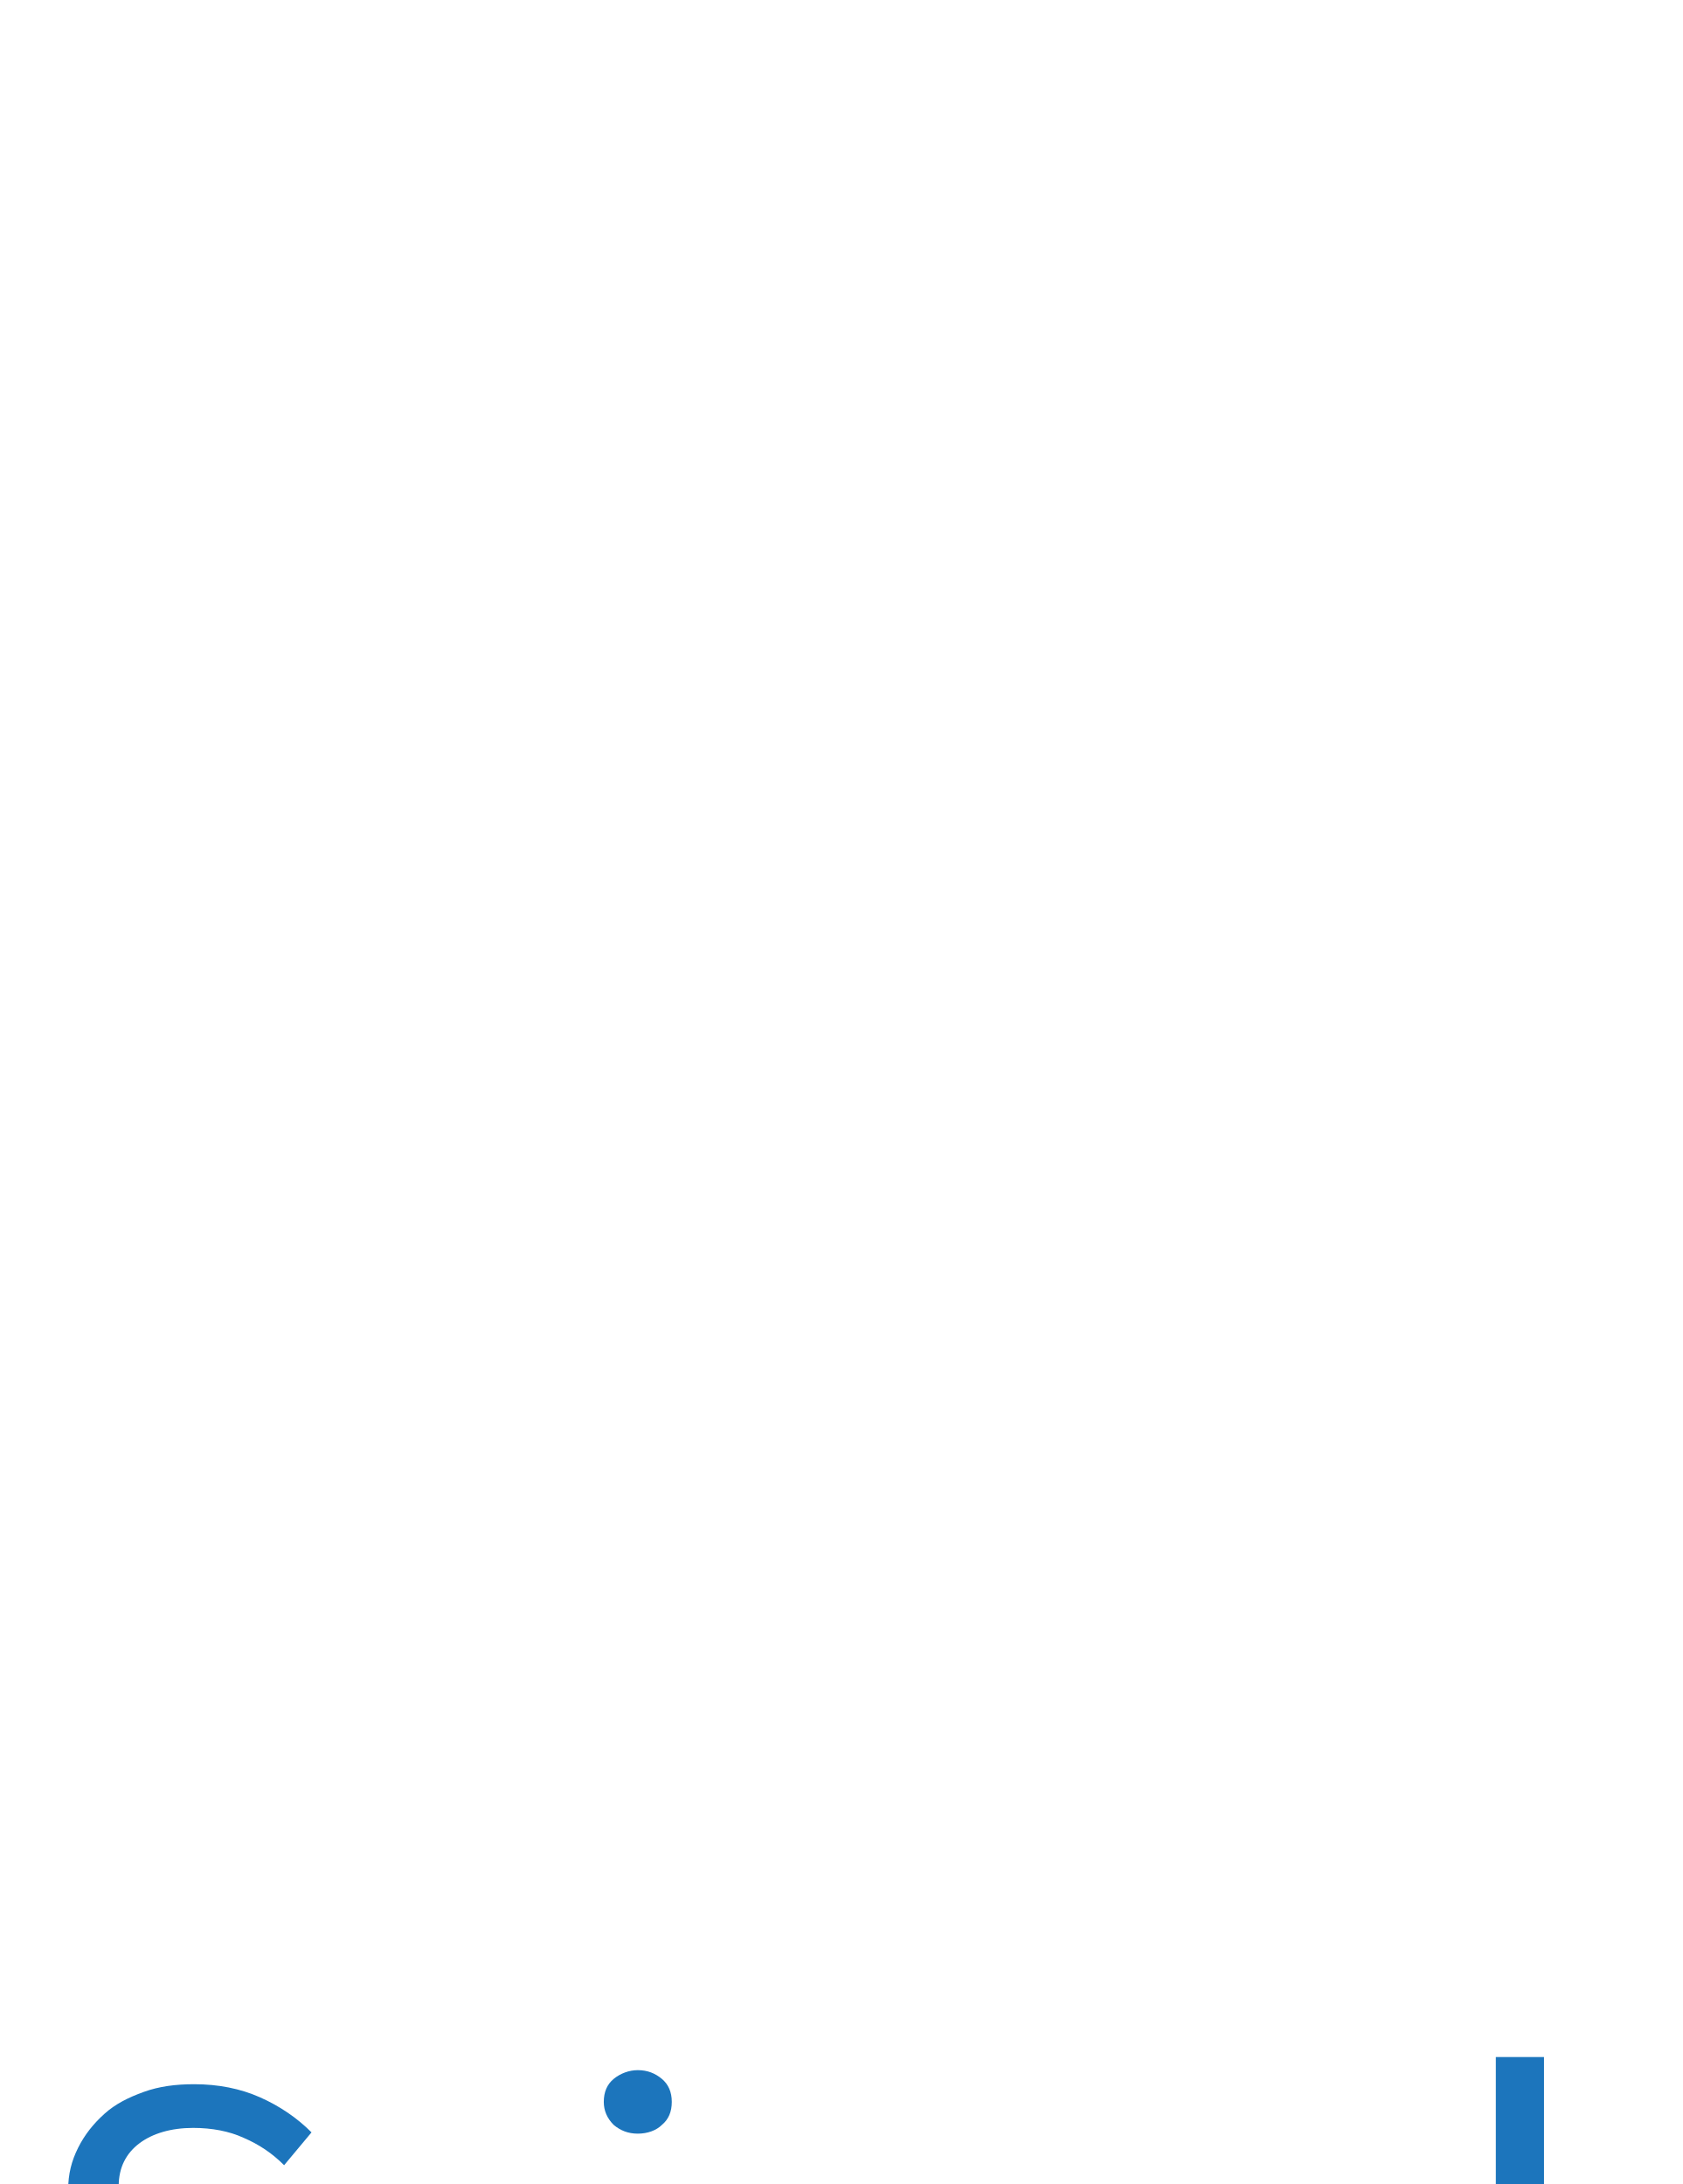
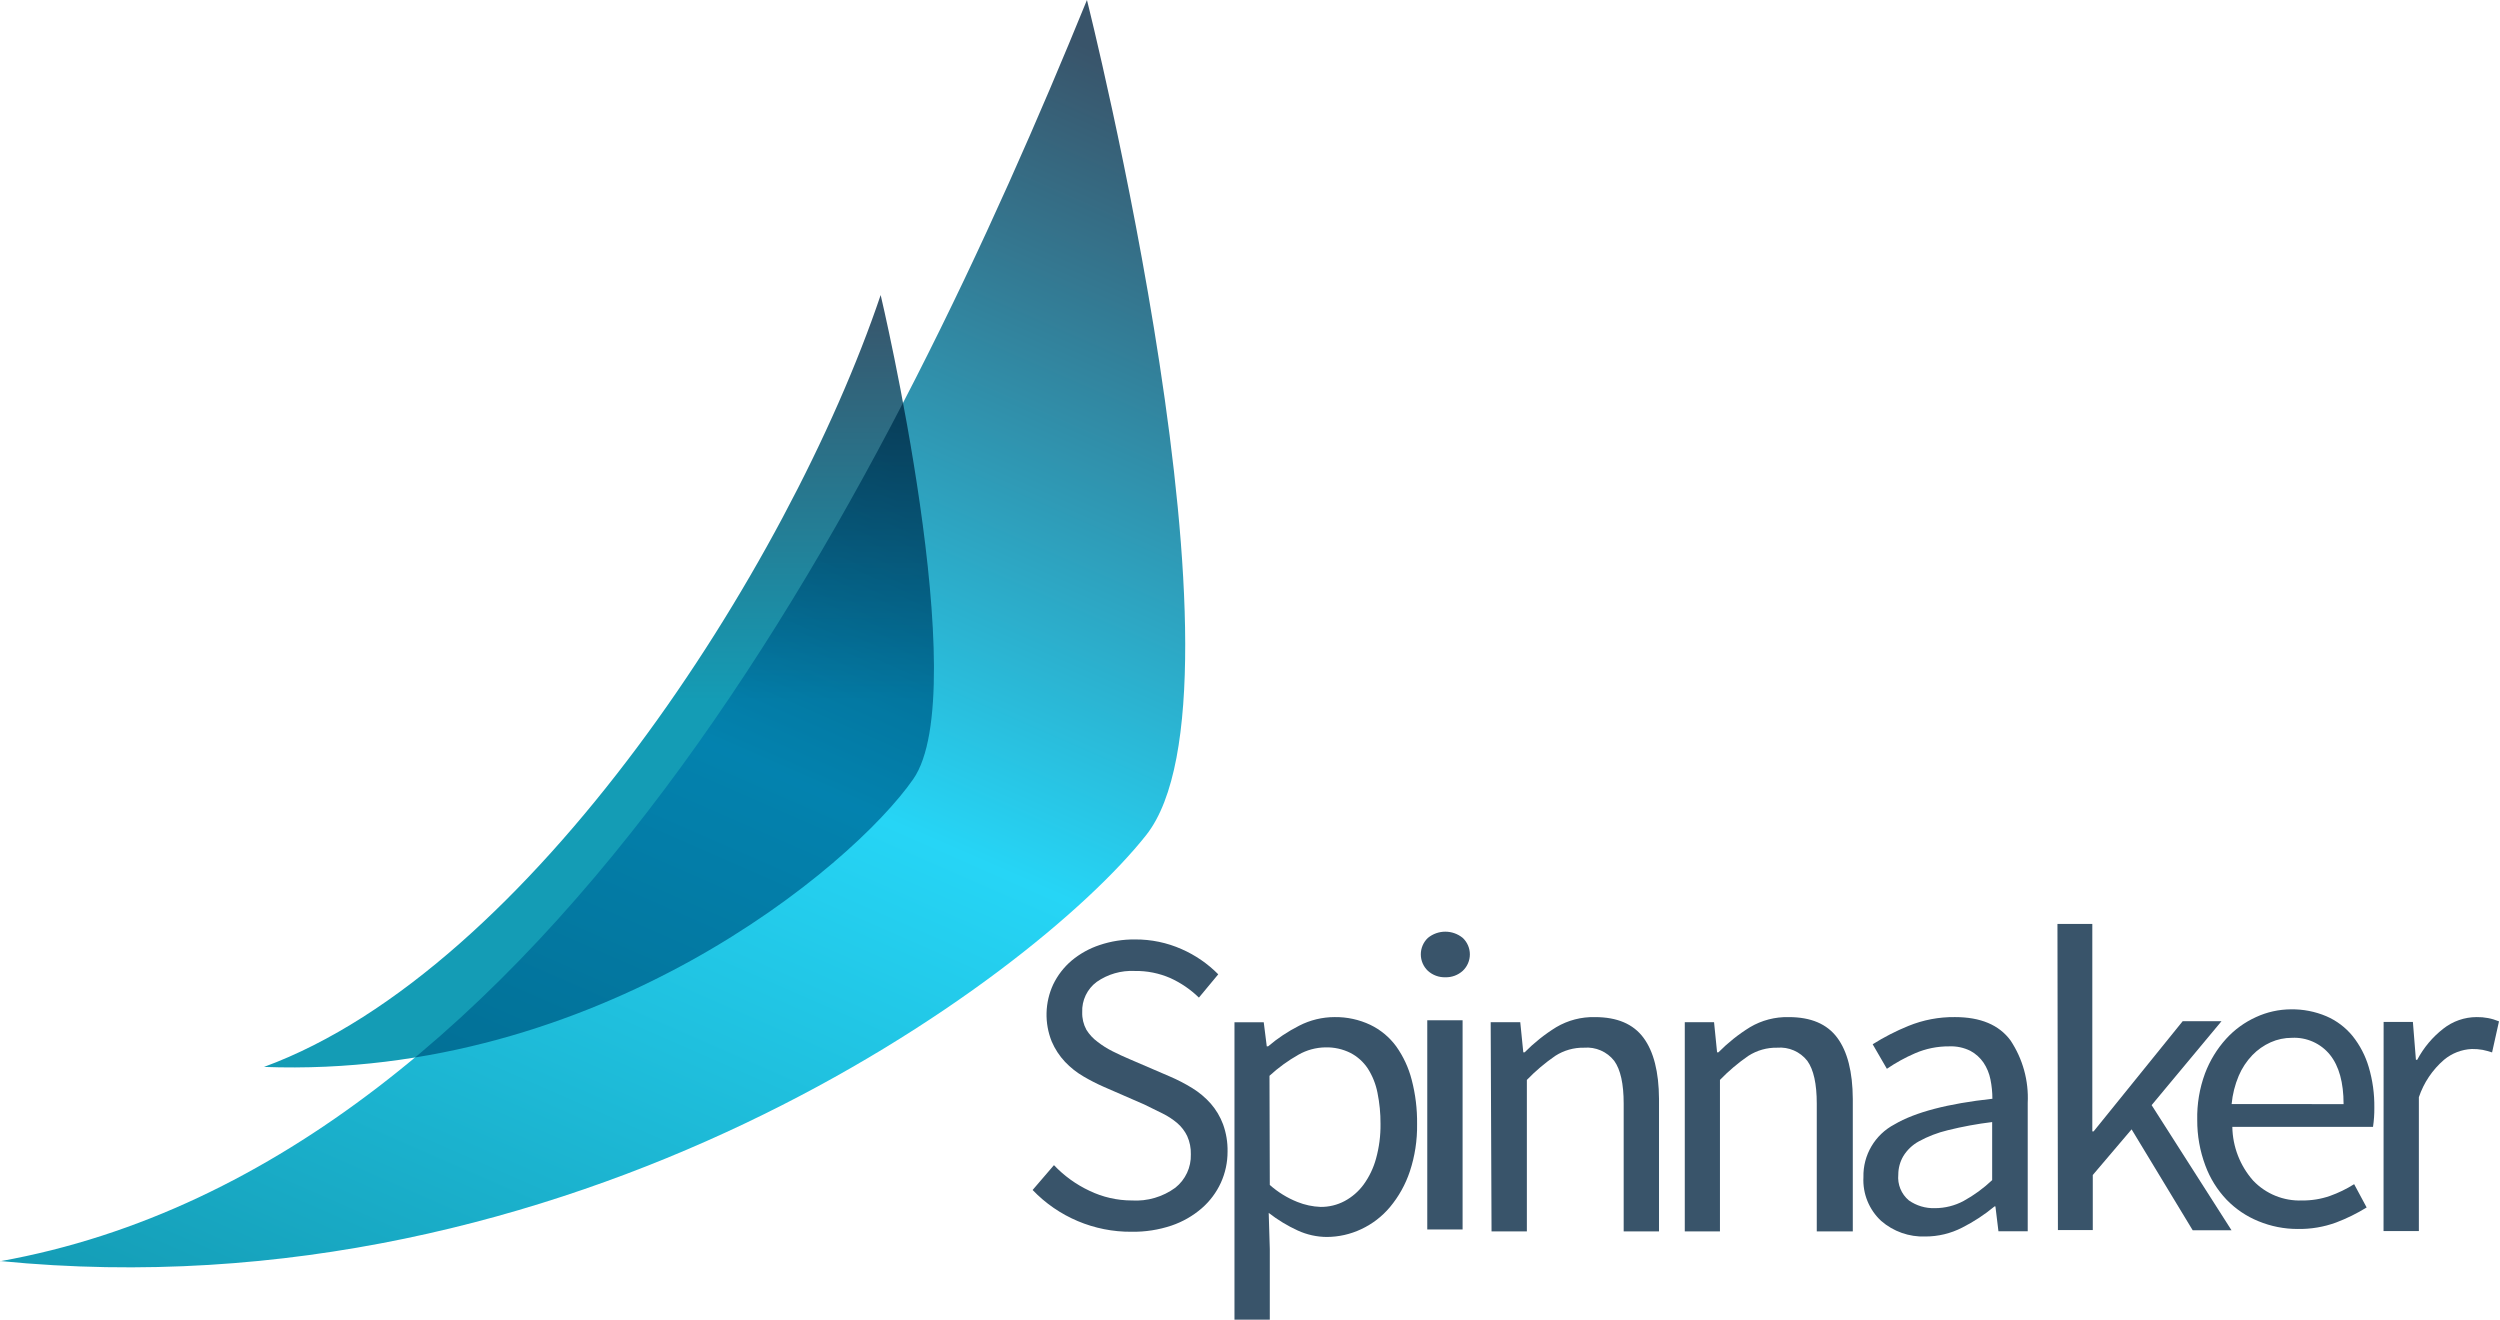
- <svg xmlns="http://www.w3.org/2000/svg" version="1.1" id="Layer_1" x="0px" y="0px" width="231" height="300" viewBox="0 0 612 792" style="enable-background:new 0 0 612 792;" xml:space="preserve">
-   <style type="text/css">
- 	.st0{fill-rule:evenodd;clip-rule:evenodd;fill:url(#layer1);}
- 	.st1{fill-rule:evenodd;clip-rule:evenodd;fill:url(#layer2);}
- 	.st2{fill:#1C75BC;}
- </style>
-   <g>
-     <g>
-       <path class="st0" d="M82.975 721.292c293.794 29.085 529.768-144.299 588.364-218.446 58.984-74.535-30.287-428.94-30.287-428.94-96.483 236.788-272.271 596.352-558.077 647.386v0z" />
-       <path class="st1" d="M209.406 629.818c179.017 6.662 315.154-106.993 348.042-154.455 32.889-47.044-17.484-259.783-17.484-259.783-49.542 147.378-188.174 361.782-330.558 414.235v0z" />
-       <path class="st1" d="M217.308 624.81c171.406 6.399 301.745-102.455 333.233-147.905 31.489-45.061-16.752-248.733-16.752-248.733-47.428 141.119-180.17 346.418-316.519 396.637v0z" />
-     </g>
-     <g>
-       <path class="st2" d="M28.761 873.154c5.196 5.584 11.168 9.966 18.342 13.147s14.349 4.771 21.911 4.771c9.578 0 17.141-1.978 22.336-6.399s7.988-9.966 7.988-17.141c0-3.606-0.814-6.786-1.978-9.578-1.202-2.404-2.792-4.771-5.196-6.786-1.978-1.978-4.771-3.606-7.563-4.771-2.792-1.59-5.972-3.18-9.578-4.771l-20.708-9.153c-3.606-1.59-6.786-3.18-10.355-5.196s-6.786-4.382-9.578-7.563c-2.792-2.792-5.196-6.399-6.786-10.355s-2.792-8.764-2.792-13.96c0-5.584 1.202-10.355 3.606-15.162s5.584-8.764 9.578-12.37c3.994-3.606 8.764-5.972 14.349-7.988s11.556-2.792 18.342-2.792c8.764 0 16.752 1.59 23.927 4.771s13.573 7.563 18.731 12.758l-9.966 11.945c-4.382-4.382-9.153-7.563-14.737-9.966-5.196-2.404-11.556-3.606-18.342-3.606-7.988 0-14.737 1.978-19.544 5.584s-7.563 8.764-7.563 15.55c0 3.606 0.814 6.399 1.978 8.764 1.59 2.404 3.18 4.382 5.584 6.399s4.771 3.606 7.563 4.771c2.792 1.59 5.584 2.792 8.764 3.994l20.708 8.764c3.994 1.59 7.988 3.994 11.556 5.972 3.606 2.404 6.786 4.771 9.578 7.988s4.771 6.399 6.399 10.78c1.59 3.994 2.404 8.764 2.404 13.96 0 5.584-1.202 11.168-3.606 15.939-2.404 5.196-5.584 9.578-9.966 13.147s-9.578 6.786-15.55 8.764c-5.972 1.978-12.758 3.18-20.708 3.18-9.966 0-19.544-1.978-28.309-5.584-8.764-3.994-16.327-9.153-22.725-15.55l11.945-12.37z" />
-       <path class="st2" d="M140.369 913.833v36.26h-17.954v-152.675h15.162l1.59 12.37h0.814c4.771-3.994 10.355-7.563 15.939-10.78 5.972-2.792 11.945-4.382 18.342-4.382 6.786 0 13.147 1.202 18.342 3.994 5.196 2.404 9.578 6.399 13.147 11.168s6.399 10.355 7.988 17.141c1.978 6.786 2.792 14.349 2.792 22.725 0 9.153-1.202 17.141-3.606 24.315s-5.972 13.147-9.966 18.342c-4.382 5.196-9.153 8.764-14.737 11.556-5.584 2.404-11.556 3.994-17.529 3.994-5.196 0-9.966-1.202-14.737-3.18-4.771-2.404-9.966-5.196-14.737-9.153l-0.814 18.342zM140.369 880.717c4.771 3.994 9.578 7.174 13.96 8.764s8.764 2.404 11.945 2.404c4.382 0 8.376-0.814 12.37-2.792 3.606-1.978 7.174-4.771 9.578-8.376 2.792-3.606 4.771-7.988 6.399-13.573 1.59-5.196 2.404-11.168 2.404-17.954 0-5.972-0.388-11.168-1.59-15.939s-2.792-9.153-4.771-12.37c-2.404-3.606-5.196-5.972-8.764-7.988s-7.988-2.792-12.758-2.792c-4.382 0-9.153 1.202-13.96 3.606s-9.578 5.972-14.737 10.78v56.192z" />
-       <path class="st2" d="M232.044 775.081c-3.606 0-6.399-1.202-8.764-3.18-2.404-2.404-3.606-5.196-3.606-8.376 0-3.606 1.202-6.399 3.606-8.376s5.584-3.18 8.764-3.18c3.606 0 6.399 1.202 8.764 3.18s3.606 4.771 3.606 8.376c0 3.606-1.202 6.399-3.606 8.376-1.978 1.978-5.196 3.18-8.764 3.18zM222.892 797.417h17.954v107.226h-17.954v-107.226z" />
-       <path class="st2" d="M255.194 797.417h15.162l1.59 15.55h0.814c5.196-5.196 10.78-9.578 16.327-12.758 5.584-3.606 12.37-5.196 19.933-5.196 11.168 0 19.544 3.606 24.703 10.78s7.988 17.529 7.988 31.489v68.174h-17.954v-65.77c0-9.966-1.59-17.529-4.771-21.911s-8.376-6.786-15.55-6.786c-5.584 0-10.355 1.59-14.737 4.382s-9.153 6.786-14.737 12.37v77.715h-17.954v-108.039z" />
-       <path class="st2" d="M354.044 797.417h15.162l1.59 15.55h0.814c5.196-5.196 10.78-9.578 16.327-12.758 5.584-3.606 12.37-5.196 19.933-5.196 11.168 0 19.544 3.606 24.703 10.78s7.988 17.529 7.988 31.489v68.174h-18.731v-65.77c0-9.966-1.59-17.529-4.771-21.911s-8.376-6.786-15.55-6.786c-5.584 0-10.355 1.59-14.737 4.382s-9.153 6.786-14.737 12.37v77.715h-17.954v-108.039z" />
-       <path class="st2" d="M447.31 876.76c0-11.945 5.196-20.708 15.939-27.107 10.355-6.399 27.107-10.78 50.22-13.147 0-3.18-0.388-6.786-0.814-9.966-0.814-3.18-1.978-5.972-3.606-8.764-1.59-2.404-3.994-4.382-6.786-5.972s-6.399-2.404-10.78-2.404c-6.399 0-12.37 1.202-17.529 3.606s-10.355 5.196-14.349 7.988l-7.174-12.758c5.196-3.18 11.168-6.399 18.342-9.578s15.162-4.382 23.927-4.382c13.147 0 22.725 3.994 28.697 11.945s8.764 18.731 8.764 32.303v65.77h-15.162l-1.59-12.758h-0.388c-5.196 4.382-10.78 7.988-16.752 10.78-5.972 3.18-12.37 4.382-18.731 4.382-9.153 0-16.752-2.792-22.725-7.988-6.399-4.771-9.578-11.945-9.578-21.911zM465.264 875.558c0 6.399 1.978 10.78 5.584 13.147 3.606 2.792 7.988 3.994 13.573 3.994 5.196 0 9.966-1.202 14.737-3.606s9.578-5.972 14.737-10.78v-29.899c-9.153 1.202-16.752 2.404-22.725 4.382-6.399 1.59-11.168 3.606-14.737 5.584-3.606 2.404-6.399 4.771-7.988 7.563-2.404 3.18-3.18 5.972-3.18 9.578z" />
-       <path class="st2" d="M543.793 747.198h17.954v106.449h0.814l45.838-56.618h19.933l-35.871 43.046 41.067 64.18h-19.933l-31.489-51.81-19.933 23.501v28.309h-17.954v-157.057z" />
-       <path class="st2" d="M619.141 851.243c0-8.764 1.202-16.752 3.994-23.927s6.399-12.758 10.78-17.954c4.382-4.771 9.578-8.764 15.55-11.168 5.584-2.404 11.556-3.994 17.954-3.994 6.786 0 12.758 1.202 18.342 3.606 5.196 2.404 9.966 5.584 13.573 9.966s6.399 9.578 8.376 15.939c1.978 6.399 2.792 13.147 2.792 20.708 0 3.994-0.388 7.174-0.814 9.966h-72.556c0.814 11.556 4.382 20.708 10.78 27.495s14.737 9.966 25.128 9.966c5.196 0 9.966-0.814 14.349-2.404s8.376-3.606 12.37-5.972l6.399 11.945c-4.771 2.792-9.966 5.584-15.55 7.563-5.584 2.404-12.37 3.18-19.544 3.18s-13.96-1.202-20.321-3.994c-6.399-2.404-11.556-6.399-16.327-11.168s-8.376-10.78-10.78-17.529c-3.18-5.584-4.382-13.573-4.382-22.336zM694.064 842.867c0-11.168-2.404-19.544-6.786-25.128-4.771-5.972-11.168-8.764-19.544-8.764-3.994 0-7.563 0.814-10.78 2.404-3.606 1.59-6.786 3.606-9.578 6.786-2.792 2.792-5.196 6.399-6.786 10.78-1.978 4.382-3.18 9.153-3.606 14.349h57.006z" />
-       <path class="st2" d="M714.385 797.417h15.162l1.59 19.544h0.814c3.606-6.786 7.988-11.945 13.573-15.939 5.196-3.994 10.78-5.972 17.141-5.972 4.382 0 7.988 0.814 11.556 2.404l-3.606 15.939c-1.59-0.388-3.606-1.202-4.771-1.202-1.59-0.388-3.18-0.388-5.584-0.388-4.382 0-9.153 1.978-14.349 5.584-4.771 3.606-9.153 9.966-12.758 19.119v68.951h-17.954v-108.039z" />
+ <svg xmlns="http://www.w3.org/2000/svg" width="322px" height="170px" viewBox="0 0 322 170" version="1.1">
+   <defs>
+     <linearGradient x1="82.179%" y1="-0.474%" x2="34.613%" y2="114.441%" id="linearGradient-1">
+       <stop stop-color="#39546A" offset="0%" />
+       <stop stop-color="#26D5F6" offset="50.827%" />
+       <stop stop-color="#149CB5" offset="100%" />
+     </linearGradient>
+     <linearGradient x1="50%" y1="0%" x2="50%" y2="100%" id="linearGradient-2">
+       <stop stop-color="#39546A" offset="0%" />
+       <stop stop-color="#149CB5" offset="52.503%" />
+       <stop stop-color="#149CB5" offset="100%" />
+     </linearGradient>
+   </defs>
+   <g id="Landing-Page" stroke="none" stroke-width="1" fill="none" fill-rule="evenodd">
+     <g transform="translate(-433, -205)" id="Group-3">
+       <g transform="translate(433, 205)">
+         <g id="Group-4">
+           <path d="M135.75,150.071 C137.053,151.447 138.604,152.566 140.32,153.371 C142.023,154.192 143.889,154.619 145.78,154.621 C147.781,154.743 149.762,154.163 151.38,152.981 C152.689,151.944 153.431,150.35 153.38,148.681 C153.404,147.869 153.243,147.062 152.91,146.321 C152.605,145.686 152.172,145.122 151.64,144.661 C151.057,144.167 150.416,143.747 149.73,143.411 L147.37,142.251 L142.16,139.981 C141.268,139.589 140.4,139.145 139.56,138.651 C138.681,138.141 137.88,137.508 137.18,136.771 C136.457,136.002 135.875,135.112 135.46,134.141 C134.509,131.772 134.578,129.117 135.65,126.801 C136.219,125.619 137.03,124.57 138.03,123.721 C139.094,122.834 140.315,122.156 141.63,121.721 C143.102,121.227 144.647,120.984 146.2,121.001 C148.266,120.987 150.311,121.413 152.2,122.251 C153.961,123.023 155.559,124.123 156.91,125.491 L154.42,128.491 C153.345,127.444 152.096,126.592 150.73,125.971 C149.289,125.345 147.731,125.034 146.16,125.061 C144.412,124.973 142.685,125.469 141.25,126.471 C140.021,127.386 139.325,128.85 139.39,130.381 C139.366,131.161 139.549,131.934 139.92,132.621 C140.297,133.233 140.789,133.767 141.37,134.191 C141.974,134.661 142.624,135.07 143.31,135.411 C144.01,135.764 144.73,136.097 145.47,136.411 L150.63,138.631 C151.647,139.063 152.629,139.571 153.57,140.151 C154.457,140.697 155.259,141.371 155.95,142.151 C156.632,142.936 157.167,143.837 157.53,144.811 C157.937,145.939 158.133,147.132 158.11,148.331 C158.113,149.71 157.82,151.074 157.25,152.331 C156.672,153.594 155.829,154.72 154.78,155.631 C153.641,156.613 152.324,157.367 150.9,157.851 C149.241,158.408 147.5,158.678 145.75,158.651 C140.94,158.691 136.327,156.745 133,153.271 L135.75,150.071 Z" id="Shape" fill="#39546A" fill-rule="nonzero" />
+           <path d="M163.55,160.881 L163.55,169.971 L159,169.971 L159,131.671 L162.77,131.671 L163.16,134.771 L163.33,134.771 C164.554,133.73 165.897,132.838 167.33,132.111 C168.743,131.383 170.31,131.002 171.9,131.001 C173.49,130.979 175.063,131.321 176.5,132.001 C177.82,132.637 178.964,133.589 179.83,134.771 C180.757,136.076 181.435,137.54 181.83,139.091 C182.313,140.945 182.545,142.855 182.52,144.771 C182.555,146.853 182.237,148.925 181.58,150.901 C181.021,152.569 180.156,154.119 179.03,155.471 C178.017,156.681 176.75,157.654 175.32,158.321 C173.934,158.974 172.422,159.315 170.89,159.321 C169.599,159.313 168.324,159.03 167.15,158.491 C165.82,157.882 164.565,157.12 163.41,156.221 L163.55,160.881 Z M163.55,152.621 C164.597,153.551 165.799,154.292 167.1,154.811 C168.056,155.196 169.071,155.413 170.1,155.451 C171.173,155.46 172.231,155.203 173.18,154.701 C174.14,154.187 174.973,153.466 175.62,152.591 C176.355,151.581 176.9,150.446 177.23,149.241 C177.635,147.779 177.83,146.268 177.81,144.751 C177.818,143.408 177.687,142.067 177.42,140.751 C177.204,139.638 176.78,138.576 176.17,137.621 C175.61,136.778 174.847,136.09 173.95,135.621 C172.945,135.119 171.833,134.871 170.71,134.901 C169.496,134.92 168.306,135.243 167.25,135.841 C165.904,136.602 164.649,137.515 163.51,138.561 L163.55,152.621 Z" id="Shape" fill="#39546A" fill-rule="nonzero" />
+           <path d="M186.162,125.873 C185.333,125.896 184.527,125.599 183.912,125.043 C183.33,124.491 183,123.725 183,122.923 C183,122.121 183.33,121.354 183.912,120.803 C185.217,119.732 187.097,119.732 188.402,120.803 C188.987,121.353 189.319,122.12 189.319,122.923 C189.319,123.726 188.987,124.493 188.402,125.043 C187.79,125.597 186.988,125.895 186.162,125.873 Z M183.832,131.413 L188.382,131.413 L188.382,158.353 L183.832,158.353 L183.832,131.413 Z" id="Shape" fill="#39546A" fill-rule="nonzero" />
+           <path d="M192,131.663 L195.81,131.663 L196.2,135.543 L196.37,135.543 C197.594,134.306 198.96,133.218 200.44,132.303 C201.951,131.409 203.684,130.958 205.44,131.003 C208.287,131.003 210.367,131.89 211.68,133.663 C212.993,135.436 213.66,138.06 213.68,141.533 L213.68,158.603 L209.13,158.603 L209.13,142.143 C209.13,139.596 208.723,137.76 207.91,136.633 C206.983,135.453 205.525,134.818 204.03,134.943 C202.717,134.918 201.425,135.283 200.32,135.993 C199,136.902 197.774,137.94 196.66,139.093 L196.66,158.603 L192.11,158.603 L192,131.663 Z" id="Shape" fill="#39546A" fill-rule="nonzero" />
+           <path d="M217,131.663 L220.77,131.663 L221.16,135.543 L221.33,135.543 C222.554,134.306 223.92,133.218 225.4,132.303 C226.911,131.408 228.644,130.958 230.4,131.003 C233.247,131.003 235.327,131.89 236.64,133.663 C237.953,135.436 238.62,138.06 238.64,141.533 L238.64,158.603 L234,158.603 L234,142.143 C234,139.596 233.593,137.76 232.78,136.633 C231.853,135.453 230.395,134.818 228.9,134.943 C227.587,134.918 226.295,135.283 225.19,135.993 C223.87,136.902 222.644,137.94 221.53,139.093 L221.53,158.603 L217,158.603 L217,131.663 Z" id="Shape" fill="#39546A" fill-rule="nonzero" />
+           <path d="M240.01,151.611 C239.944,148.771 241.495,146.14 244.01,144.821 C246.677,143.248 250.88,142.148 256.62,141.521 C256.621,140.685 256.537,139.851 256.37,139.031 C256.218,138.26 255.916,137.526 255.48,136.871 C255.046,136.237 254.467,135.716 253.79,135.351 C252.947,134.932 252.012,134.732 251.07,134.771 C249.554,134.757 248.052,135.06 246.66,135.661 C245.39,136.211 244.174,136.881 243.03,137.661 L241.2,134.501 C242.662,133.581 244.201,132.792 245.8,132.141 C247.704,131.364 249.744,130.976 251.8,131.001 C255.087,131.001 257.47,132.001 258.95,134.001 C260.535,136.381 261.313,139.206 261.17,142.061 L261.17,158.591 L257.4,158.591 L257.01,155.381 L256.9,155.381 C255.614,156.448 254.212,157.367 252.72,158.121 C251.254,158.873 249.629,159.264 247.98,159.261 C245.902,159.336 243.873,158.621 242.3,157.261 C240.735,155.812 239.895,153.741 240.01,151.611 Z M244.5,151.281 C244.376,152.548 244.885,153.794 245.86,154.611 C246.839,155.299 248.015,155.65 249.21,155.611 C250.497,155.612 251.765,155.296 252.9,154.691 C254.24,153.956 255.48,153.052 256.59,152.001 L256.59,144.521 C254.667,144.754 252.761,145.105 250.88,145.571 C249.575,145.882 248.317,146.366 247.14,147.011 C246.318,147.462 245.628,148.12 245.14,148.921 C244.723,149.638 244.502,150.452 244.5,151.281 L244.5,151.281 Z" id="Shape" fill="#39546A" fill-rule="nonzero" />
+           <polygon id="Shape" fill="#39546A" fill-rule="nonzero" points="265 119 269.49 119 269.49 145.72 269.66 145.72 281.13 131.53 286.13 131.53 277.13 142.34 287.42 158.46 282.42 158.46 274.55 145.46 269.55 151.34 269.55 158.43 265.06 158.43" />
+           <path d="M283.004,144.261 C282.958,142.216 283.297,140.181 284.004,138.261 C284.623,136.617 285.546,135.104 286.724,133.801 C287.803,132.615 289.113,131.663 290.574,131.001 C291.982,130.351 293.513,130.01 295.064,130.001 C296.633,129.977 298.189,130.28 299.634,130.891 C300.949,131.458 302.108,132.332 303.014,133.441 C303.96,134.627 304.667,135.986 305.094,137.441 C305.594,139.132 305.837,140.888 305.814,142.651 C305.824,143.485 305.767,144.317 305.644,145.141 L287.524,145.141 C287.564,147.699 288.518,150.157 290.214,152.071 C291.849,153.783 294.139,154.712 296.504,154.621 C297.722,154.635 298.933,154.439 300.084,154.041 C301.18,153.651 302.23,153.142 303.214,152.521 L304.824,155.521 C303.576,156.292 302.256,156.942 300.884,157.461 C299.306,158.038 297.634,158.32 295.954,158.291 C294.215,158.295 292.492,157.955 290.884,157.291 C289.34,156.663 287.944,155.719 286.784,154.521 C285.58,153.254 284.647,151.753 284.044,150.111 C283.346,148.24 282.994,146.258 283.004,144.261 L283.004,144.261 Z M301.854,142.211 C301.854,139.438 301.271,137.321 300.104,135.861 C298.912,134.387 297.087,133.573 295.194,133.671 C294.25,133.668 293.316,133.866 292.454,134.251 C291.569,134.649 290.768,135.212 290.094,135.911 C289.355,136.685 288.762,137.586 288.344,138.571 C287.857,139.728 287.55,140.952 287.434,142.201 L301.854,142.211 Z" id="Shape" fill="#39546A" fill-rule="nonzero" />
+           <path d="M307.01,131.621 L310.78,131.621 L311.17,136.501 L311.34,136.501 C312.161,134.946 313.303,133.582 314.69,132.501 C315.914,131.532 317.429,131.003 318.99,131.001 C319.978,130.984 320.958,131.171 321.87,131.551 L320.98,135.551 C320.58,135.417 320.173,135.307 319.76,135.221 C319.301,135.14 318.836,135.103 318.37,135.111 C317.057,135.17 315.799,135.658 314.79,136.501 C313.298,137.788 312.179,139.453 311.55,141.321 L311.55,158.561 L307,158.561 L307.01,131.621 Z" id="Shape" fill="#39546A" fill-rule="nonzero" />
+           <path d="M0,162.42 C73.69,169.71 132.86,126.21 147.62,107.57 C162.38,88.93 140,0 140,0 C115.74,59.48 71.63,149.63 0,162.45 L0,162.42 Z" id="Shape" fill="url(#linearGradient-1)" style="mix-blend-mode: multiply;" />
+           <path d="M34,137.42 C77,139.02 109.73,111.69 117.62,100.36 C125.51,89.03 113.43,38 113.43,38 C101.48,73.35 68.23,124.86 34,137.42 Z" id="Shape" fill="url(#linearGradient-2)" style="mix-blend-mode: multiply;" />
+         </g>
+       </g>
    </g>
  </g>
</svg>
